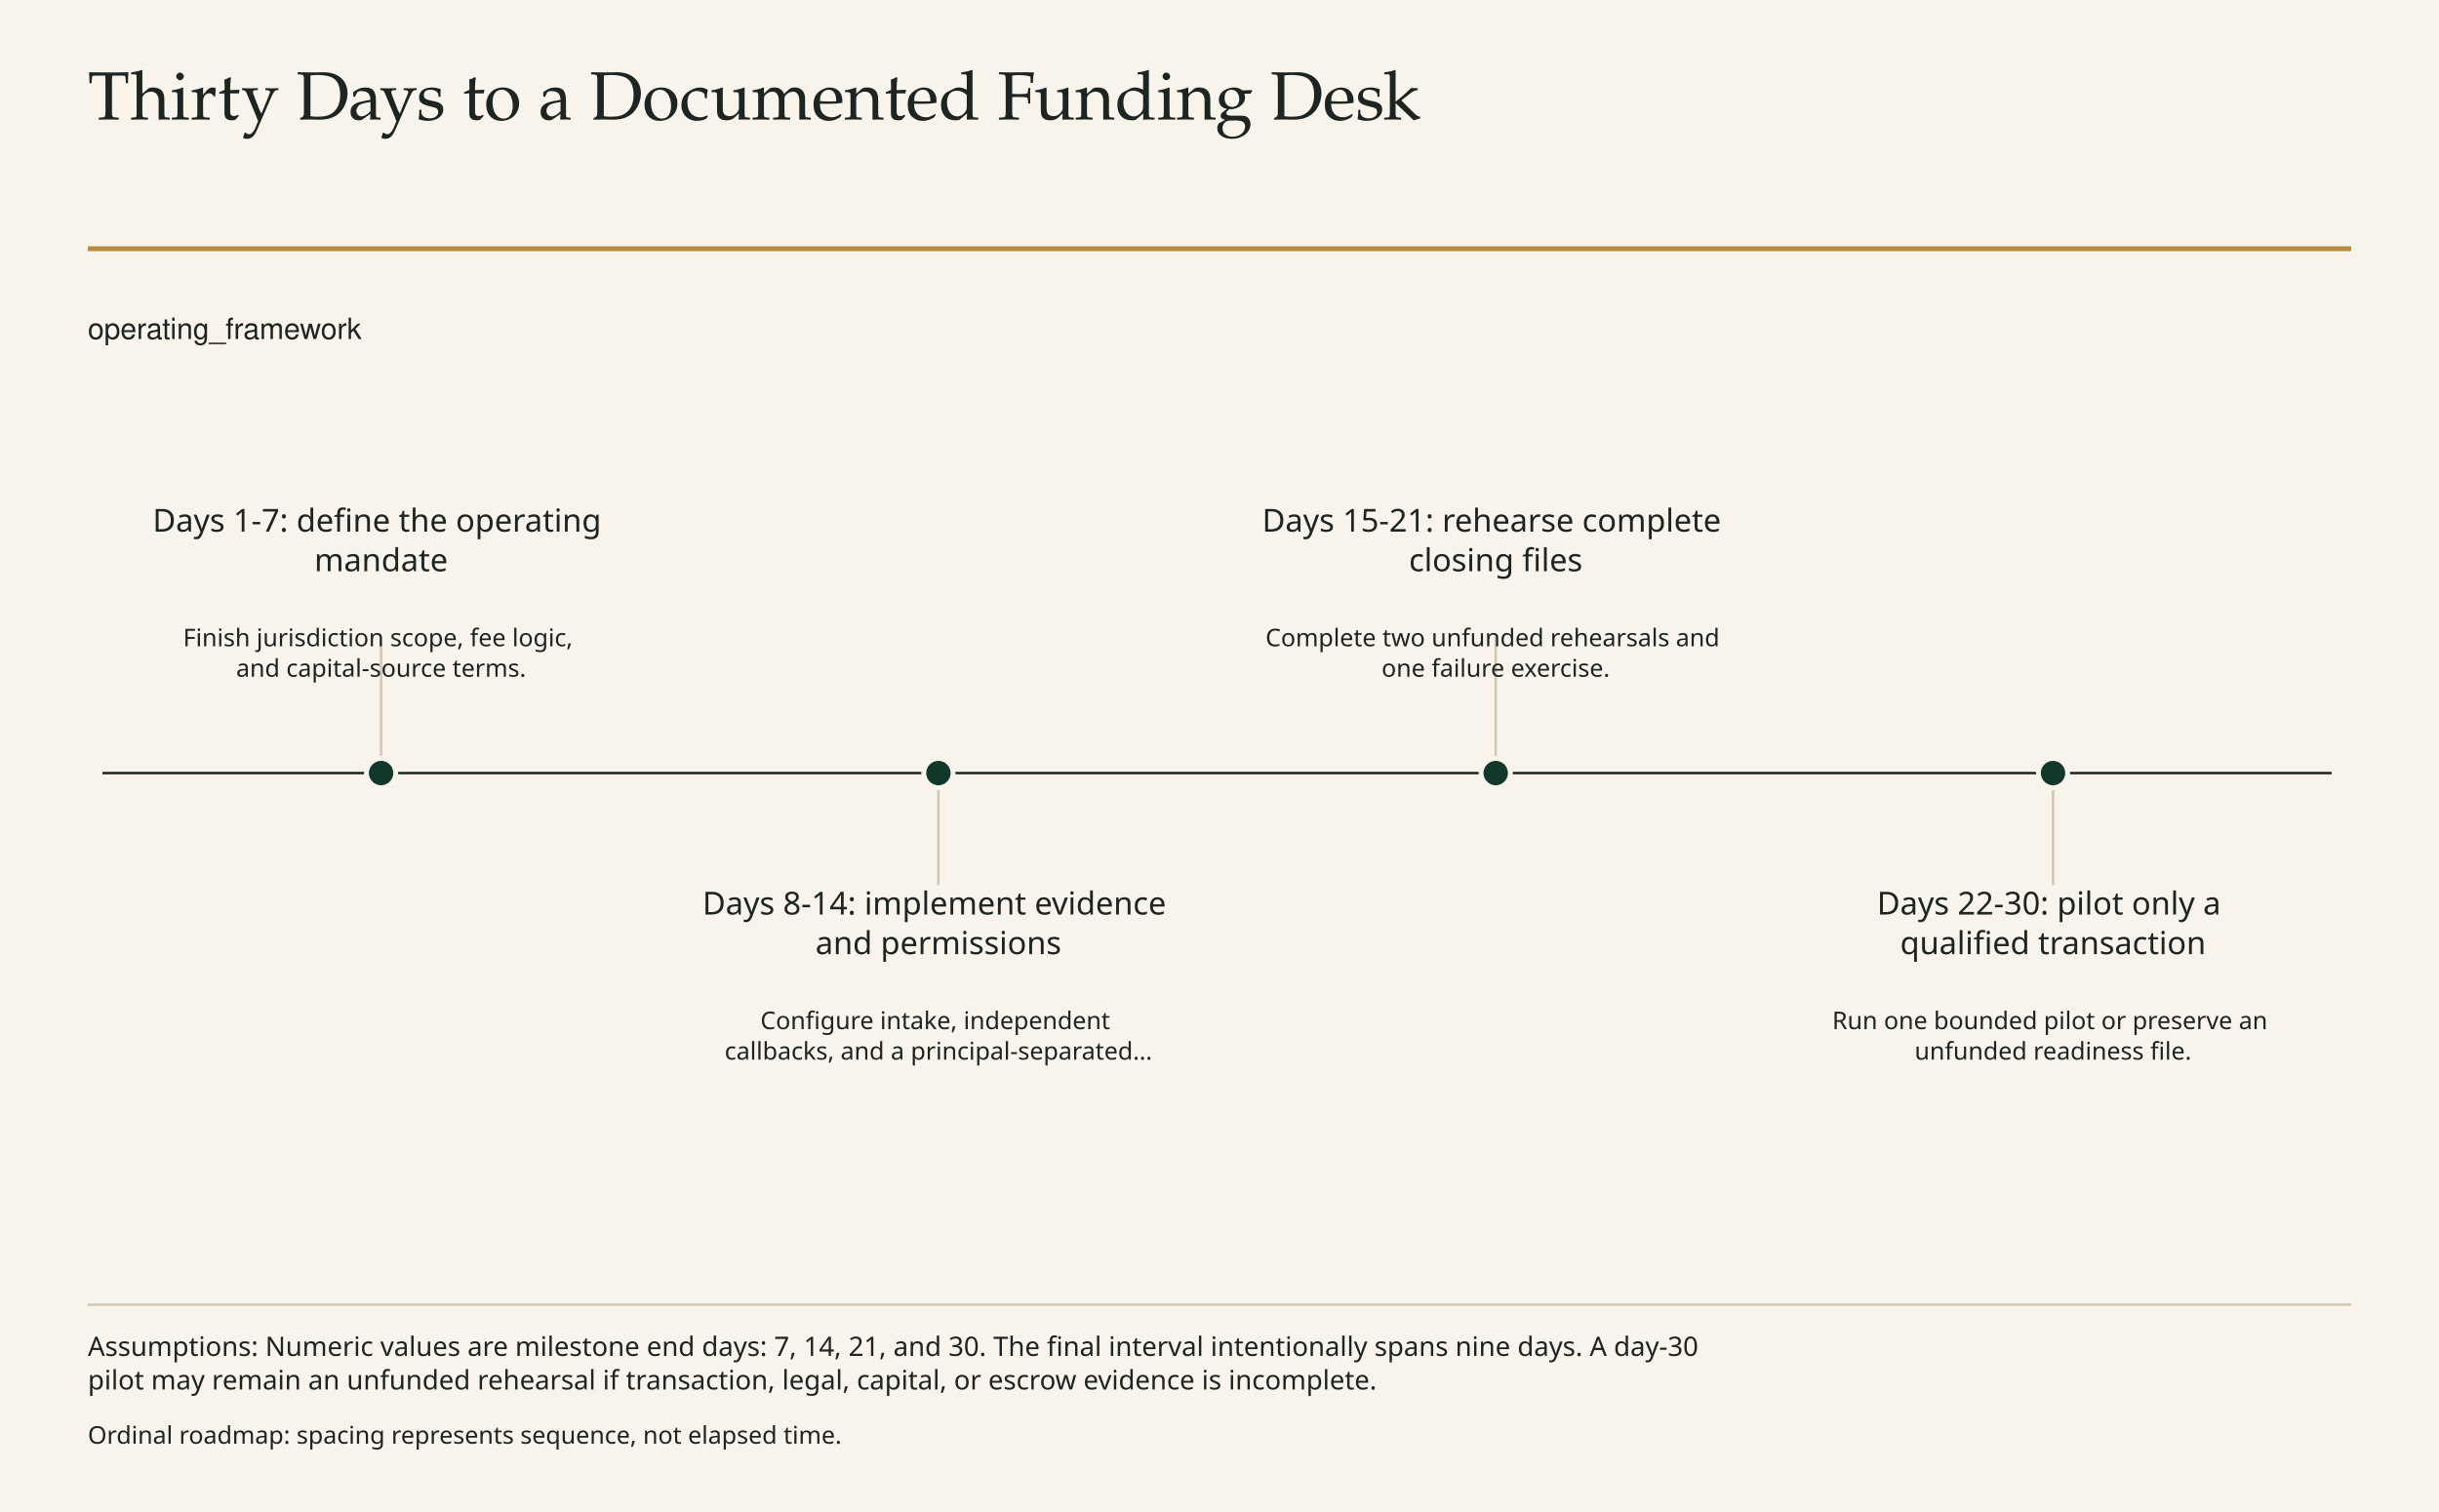
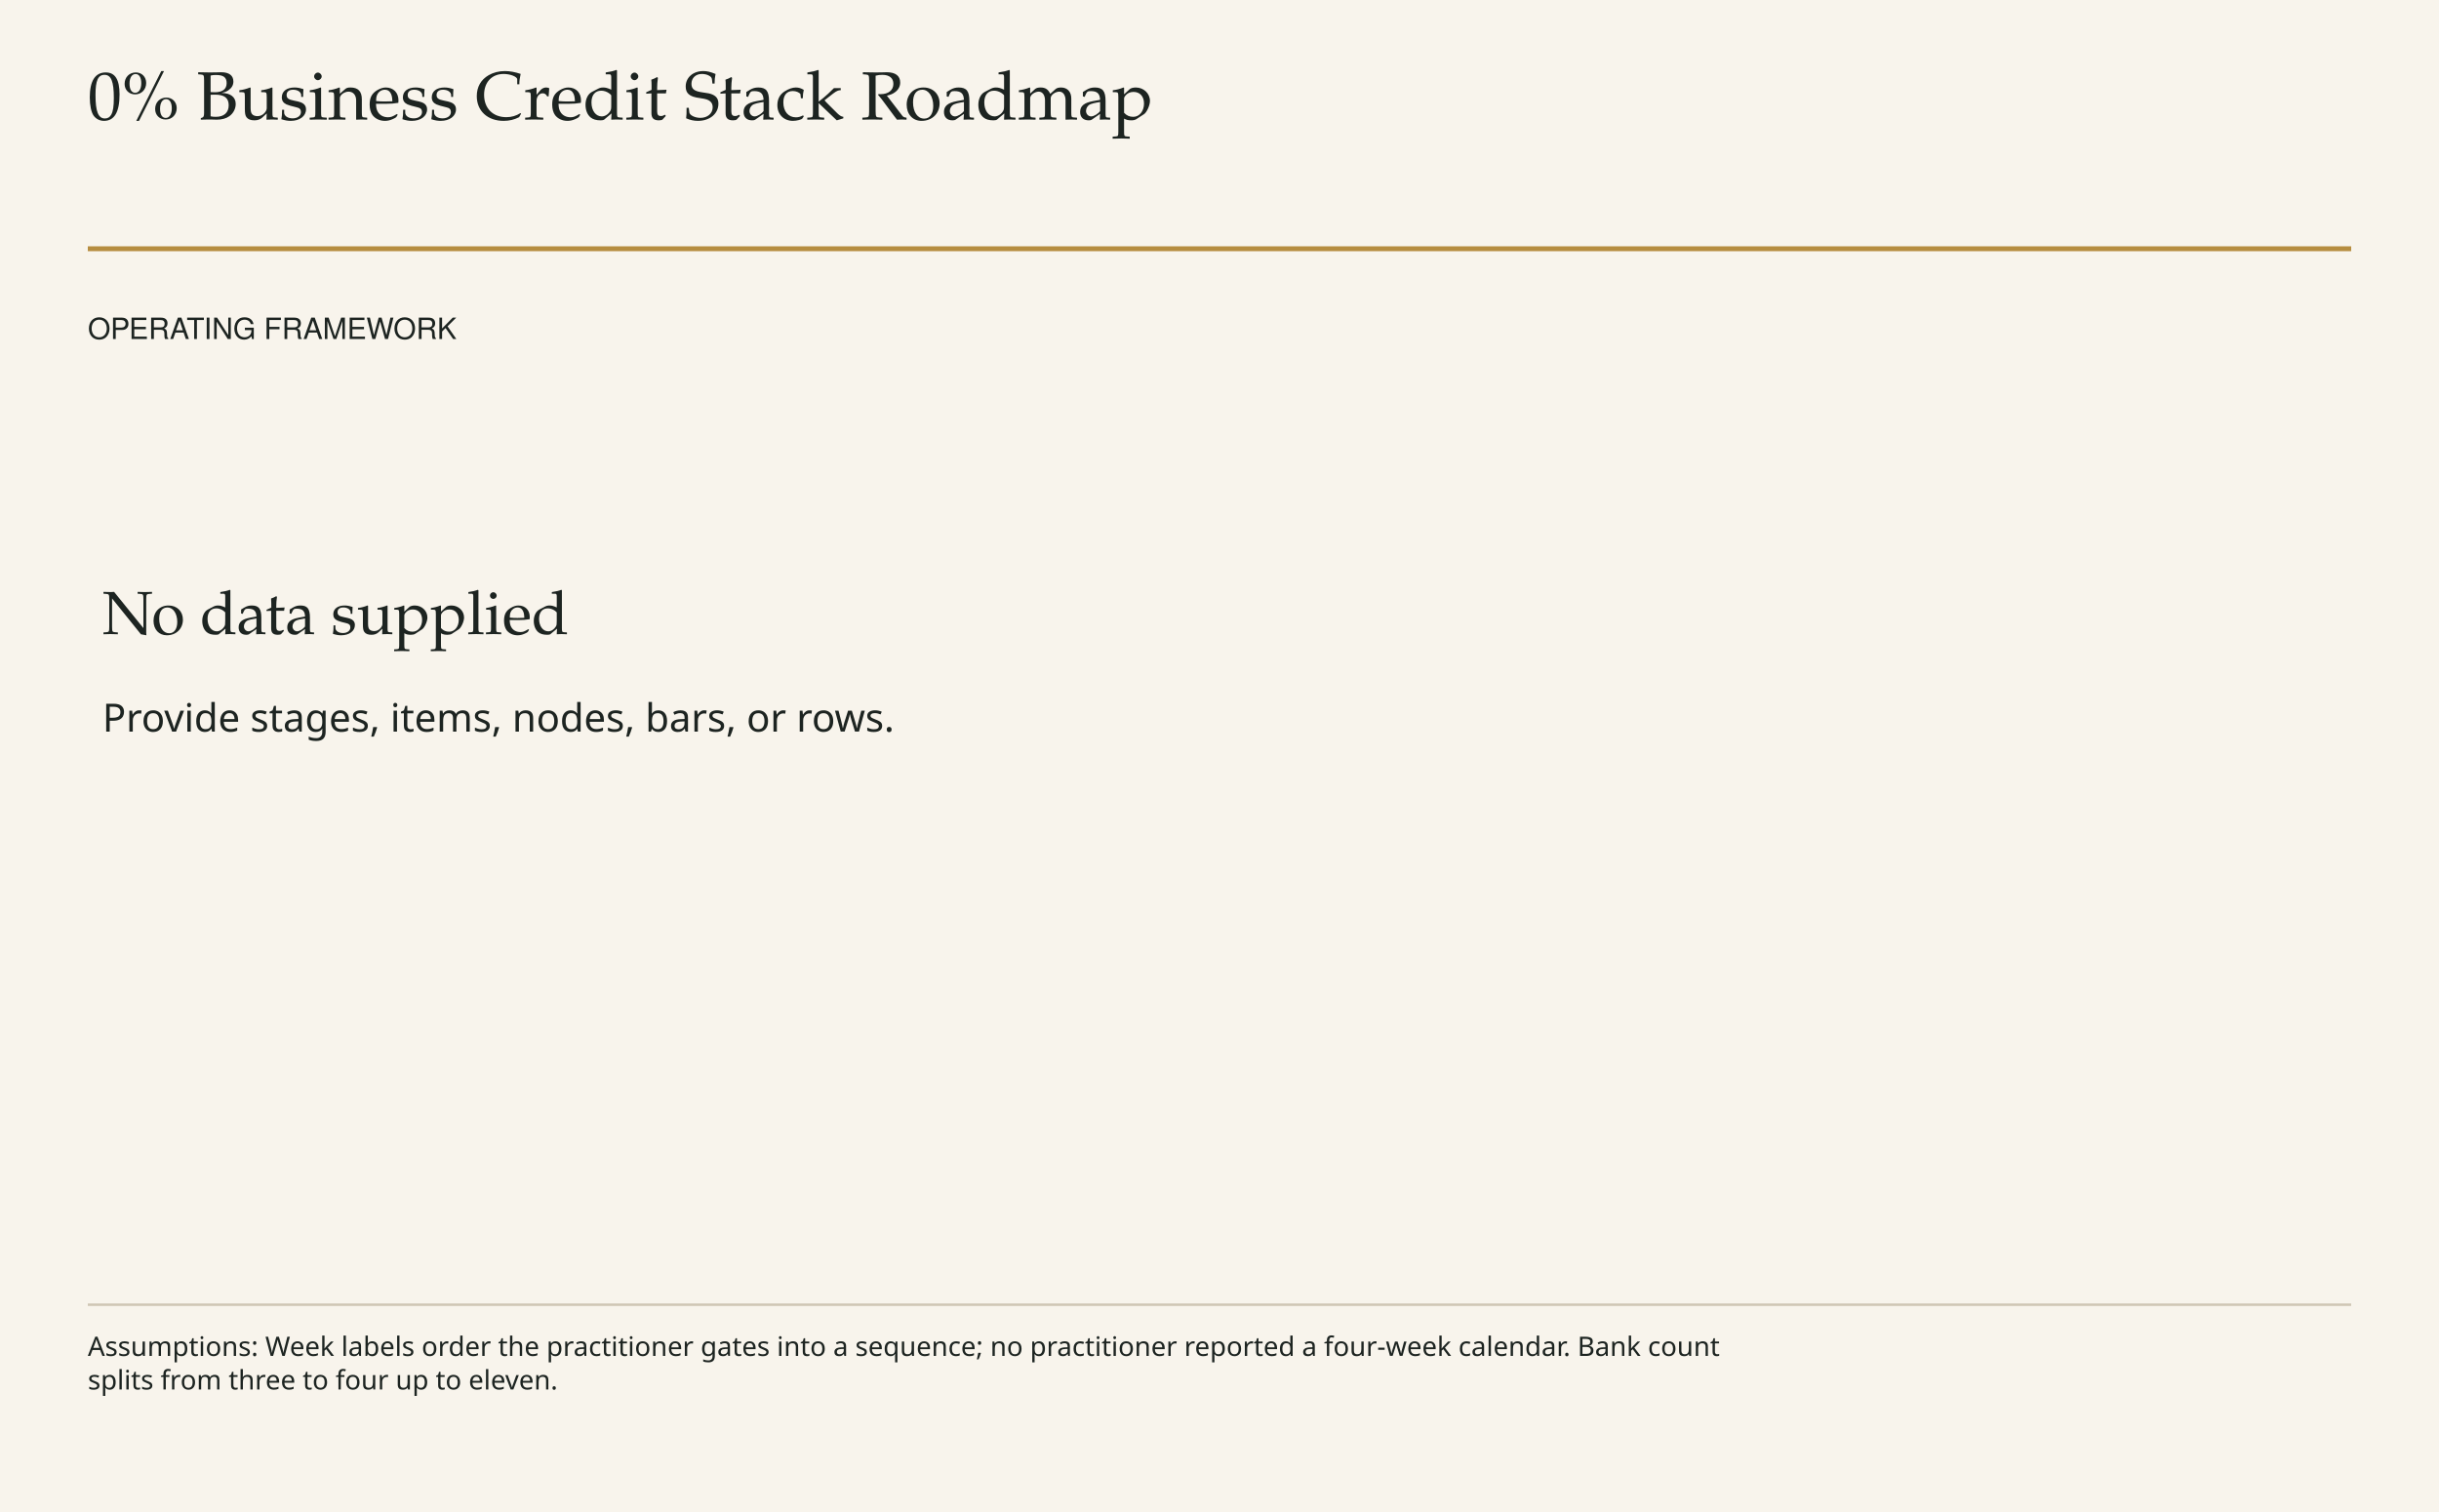
<svg xmlns="http://www.w3.org/2000/svg" viewBox="0 0 1000 620" role="img">
  <rect x="0" y="0" width="1000" height="620" fill="#F8F4EC" stroke="none" stroke-width="1" />
  <text x="36" y="49" font-family="Palatino, Georgia, serif" font-size="28" fill="#1D2421" text-anchor="start" style="font-variant-numeric:tabular-nums">
-     <tspan x="36" dy="0">Thirty Days to a Documented Funding Desk</tspan>
+     <tspan x="36" dy="0">0% Business Credit Stack Roadmap</tspan>
  </text>
  <line x1="36" y1="102" x2="964" y2="102" stroke="#B68D40" stroke-width="2" />
  <text x="36" y="139" font-family="Helvetica, sans-serif" font-size="12" fill="#1D2421" text-anchor="start" style="font-variant-numeric:tabular-nums">
-     <tspan x="36" dy="0">operating_framework</tspan>
+     <tspan x="36" dy="0">OPERATING FRAMEWORK</tspan>
  </text>
-   <line x1="42" y1="317" x2="956" y2="317" stroke="#1D2421" stroke-width="1" />
-   <line x1="156.25" y1="317" x2="156.25" y2="261" stroke="#CFC6B4" stroke-width="1" />
-   <circle cx="156.25" cy="317" r="6" fill="#11382B" stroke="#F8F4EC" stroke-width="2" />
-   <text x="156.25" y="218" font-family="Optima, Calibri, sans-serif" font-size="13" fill="#1D2421" text-anchor="middle" style="font-variant-numeric:tabular-nums">
-     <tspan x="156.25" dy="0">Days 1-7: define the operating</tspan>
-     <tspan x="156.25" dy="16.25">mandate</tspan>
+   <text x="42" y="260" font-family="Palatino, Georgia, serif" font-size="25" fill="#1D2421" text-anchor="start" style="font-variant-numeric:tabular-nums">
+     <tspan x="42" dy="0">No data supplied</tspan>
  </text>
-   <text x="156.25" y="265" font-family="Optima, Calibri, sans-serif" font-size="10" fill="#1D2421" text-anchor="middle" style="font-variant-numeric:tabular-nums">
-     <tspan x="156.25" dy="0">Finish jurisdiction scope, fee logic,</tspan>
-     <tspan x="156.25" dy="12.5">and capital-source terms.</tspan>
-   </text>
-   <line x1="384.75" y1="317" x2="384.75" y2="363" stroke="#CFC6B4" stroke-width="1" />
-   <circle cx="384.75" cy="317" r="6" fill="#11382B" stroke="#F8F4EC" stroke-width="2" />
-   <text x="384.75" y="375" font-family="Optima, Calibri, sans-serif" font-size="13" fill="#1D2421" text-anchor="middle" style="font-variant-numeric:tabular-nums">
-     <tspan x="384.75" dy="0">Days 8-14: implement evidence</tspan>
-     <tspan x="384.75" dy="16.25">and permissions</tspan>
-   </text>
-   <text x="384.75" y="422" font-family="Optima, Calibri, sans-serif" font-size="10" fill="#1D2421" text-anchor="middle" style="font-variant-numeric:tabular-nums">
-     <tspan x="384.75" dy="0">Configure intake, independent</tspan>
-     <tspan x="384.75" dy="12.5">callbacks, and a principal-separated…</tspan>
-   </text>
-   <line x1="613.25" y1="317" x2="613.25" y2="261" stroke="#CFC6B4" stroke-width="1" />
-   <circle cx="613.25" cy="317" r="6" fill="#11382B" stroke="#F8F4EC" stroke-width="2" />
-   <text x="613.25" y="218" font-family="Optima, Calibri, sans-serif" font-size="13" fill="#1D2421" text-anchor="middle" style="font-variant-numeric:tabular-nums">
-     <tspan x="613.25" dy="0">Days 15-21: rehearse complete</tspan>
-     <tspan x="613.25" dy="16.25">closing files</tspan>
-   </text>
-   <text x="613.25" y="265" font-family="Optima, Calibri, sans-serif" font-size="10" fill="#1D2421" text-anchor="middle" style="font-variant-numeric:tabular-nums">
-     <tspan x="613.25" dy="0">Complete two unfunded rehearsals and</tspan>
-     <tspan x="613.25" dy="12.5">one failure exercise.</tspan>
-   </text>
-   <line x1="841.75" y1="317" x2="841.75" y2="363" stroke="#CFC6B4" stroke-width="1" />
-   <circle cx="841.75" cy="317" r="6" fill="#11382B" stroke="#F8F4EC" stroke-width="2" />
-   <text x="841.75" y="375" font-family="Optima, Calibri, sans-serif" font-size="13" fill="#1D2421" text-anchor="middle" style="font-variant-numeric:tabular-nums">
-     <tspan x="841.75" dy="0">Days 22-30: pilot only a</tspan>
-     <tspan x="841.75" dy="16.25">qualified transaction</tspan>
-   </text>
-   <text x="841.75" y="422" font-family="Optima, Calibri, sans-serif" font-size="10" fill="#1D2421" text-anchor="middle" style="font-variant-numeric:tabular-nums">
-     <tspan x="841.75" dy="0">Run one bounded pilot or preserve an</tspan>
-     <tspan x="841.75" dy="12.5">unfunded readiness file.</tspan>
+   <text x="42" y="300" font-family="Optima, Calibri, sans-serif" font-size="16" fill="#1D2421" text-anchor="start" style="font-variant-numeric:tabular-nums">
+     <tspan x="42" dy="0">Provide stages, items, nodes, bars, or rows.</tspan>
  </text>
  <line x1="36" y1="535" x2="964" y2="535" stroke="#CFC6B4" stroke-width="1" />
  <text x="36" y="556" font-family="Optima, Calibri, sans-serif" font-size="11" fill="#1D2421" text-anchor="start" style="font-variant-numeric:tabular-nums">
-     <tspan x="36" dy="0">Assumptions: Numeric values are milestone end days: 7, 14, 21, and 30. The final interval intentionally spans nine days. A day-30</tspan>
-     <tspan x="36" dy="13.75">pilot may remain an unfunded rehearsal if transaction, legal, capital, or escrow evidence is incomplete.</tspan>
+     <tspan x="36" dy="0">Assumptions: Week labels order the practitioner gates into a sequence; no practitioner reported a four-week calendar. Bank count</tspan>
+     <tspan x="36" dy="13.75">splits from three to four up to eleven.</tspan>
  </text>
  <text x="36" y="592" font-family="Optima, Calibri, sans-serif" font-size="10" fill="#1D2421" text-anchor="start" style="font-variant-numeric:tabular-nums">
-     <tspan x="36" dy="0">Ordinal roadmap: spacing represents sequence, not elapsed time.</tspan>
+     <tspan x="36" dy="0" />
  </text>
</svg>
